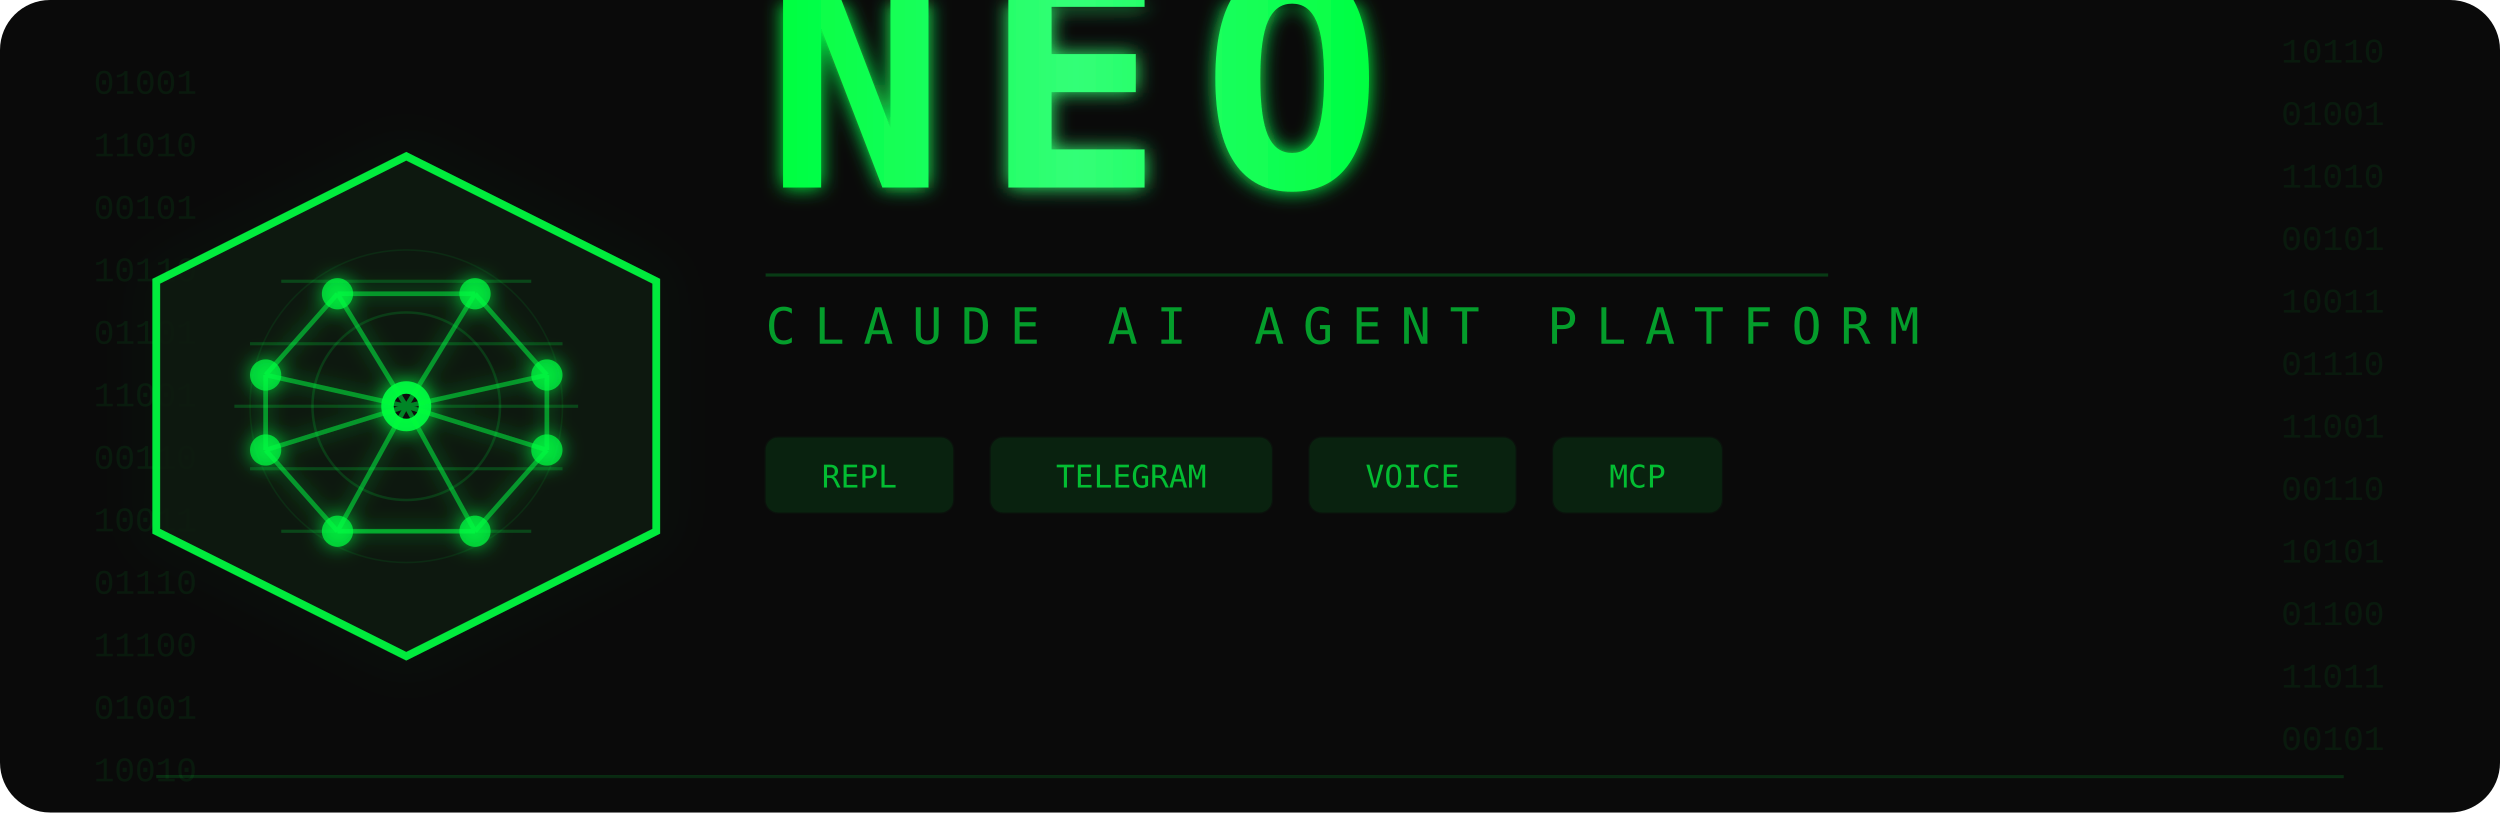
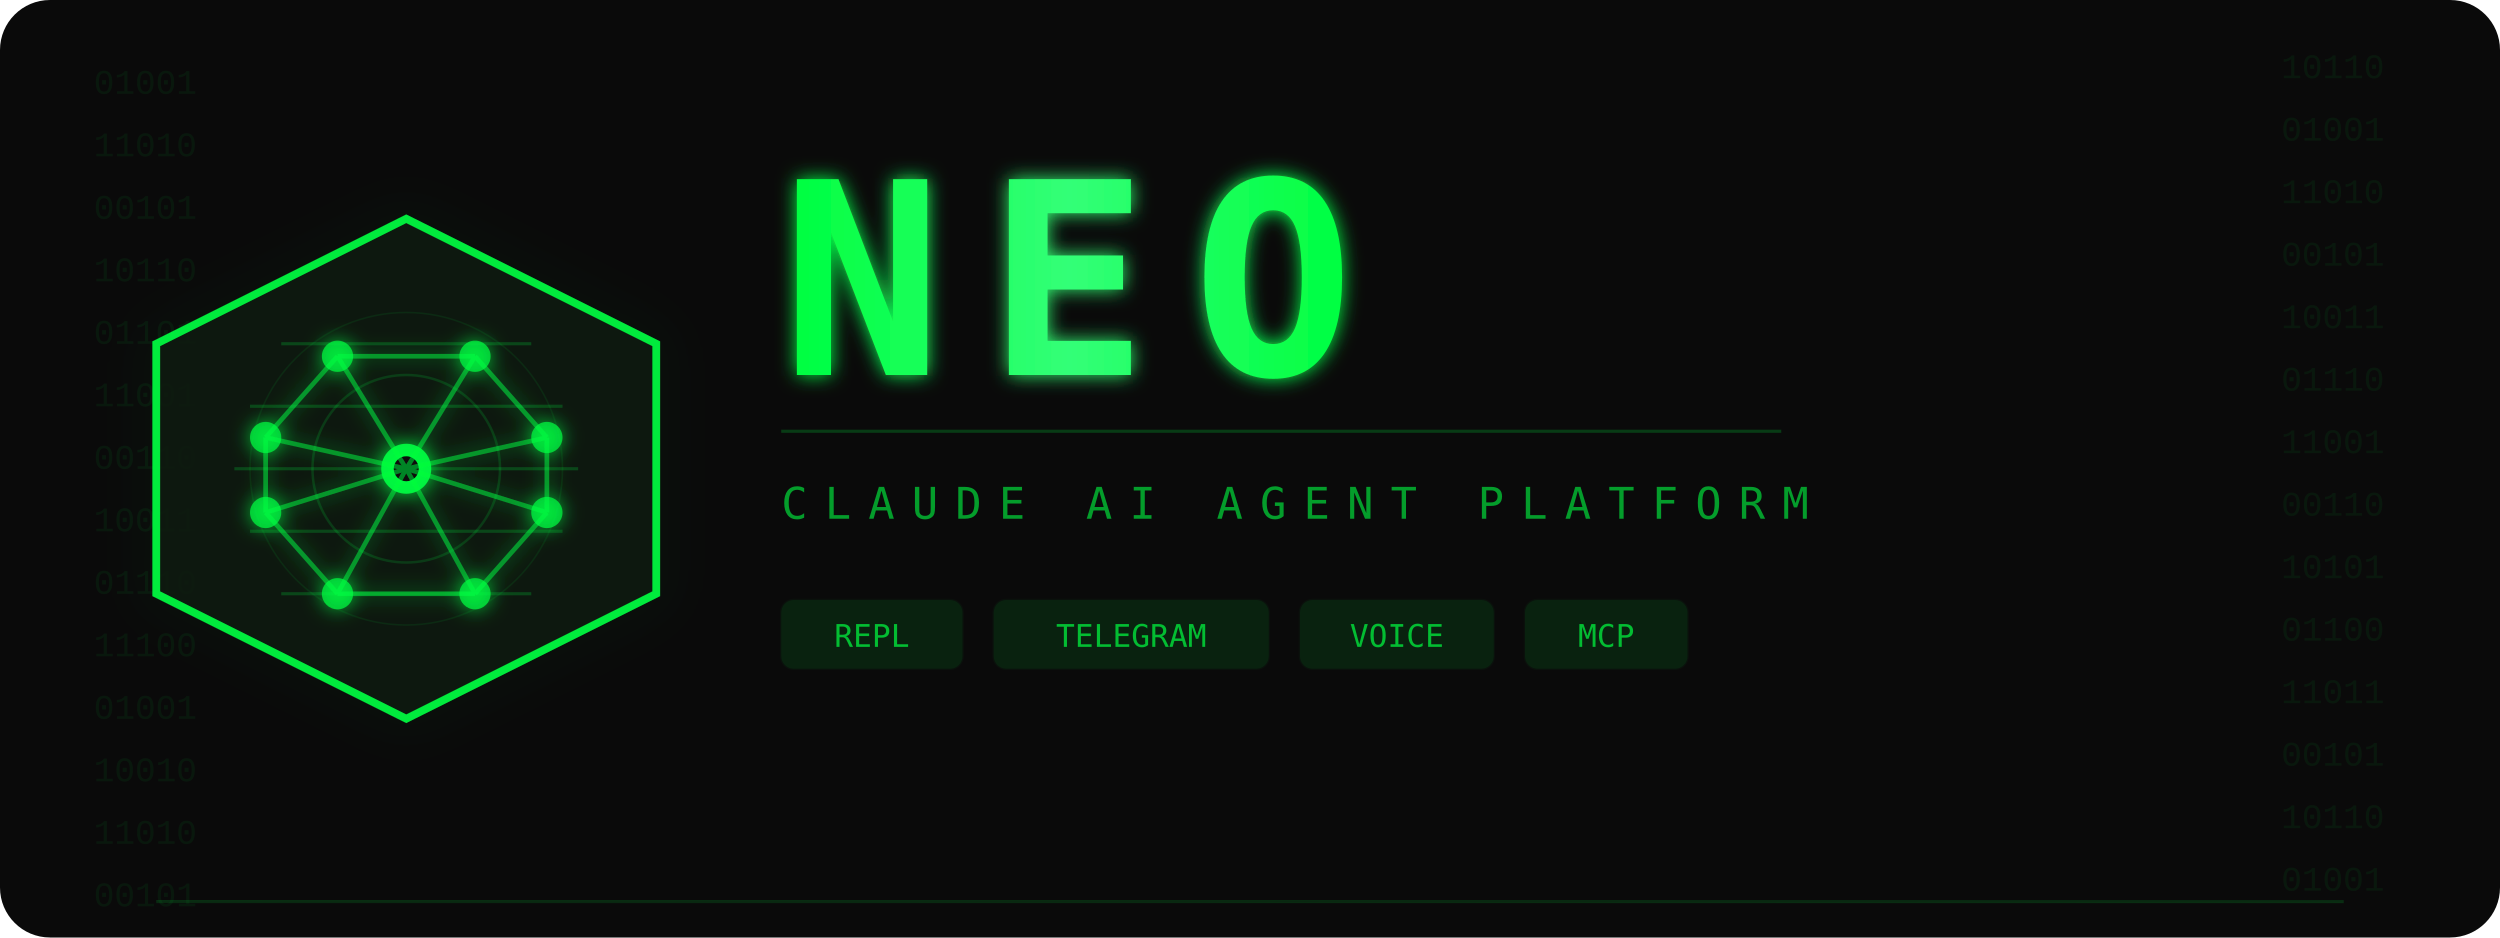
- <svg xmlns="http://www.w3.org/2000/svg" viewBox="0 0 800 260" fill="none">
+ <svg xmlns="http://www.w3.org/2000/svg" viewBox="0 0 800 300" fill="none">
  <defs>
-     <linearGradient id="matrix" x1="0%" y1="0%" x2="0%" y2="100%">
-       <stop offset="0%" stop-color="#00ff41" stop-opacity="0" />
-       <stop offset="40%" stop-color="#00ff41" stop-opacity="0.15" />
-       <stop offset="100%" stop-color="#00ff41" stop-opacity="0" />
-     </linearGradient>
    <linearGradient id="glow" x1="0%" y1="0%" x2="100%" y2="100%">
      <stop offset="0%" stop-color="#00ff41" />
      <stop offset="50%" stop-color="#00cc33" />
      <stop offset="100%" stop-color="#00ff41" />
    </linearGradient>
    <linearGradient id="textGrad" x1="0%" y1="0%" x2="100%" y2="0%">
      <stop offset="0%" stop-color="#00ff41" />
      <stop offset="50%" stop-color="#33ff77" />
      <stop offset="100%" stop-color="#00ff41" />
    </linearGradient>
    <filter id="neonGlow" x="-20%" y="-20%" width="140%" height="140%">
      <feGaussianBlur in="SourceGraphic" stdDeviation="3" result="blur" />
      <feComposite in="SourceGraphic" in2="blur" operator="over" />
    </filter>
    <filter id="softGlow" x="-30%" y="-30%" width="160%" height="160%">
      <feGaussianBlur in="SourceGraphic" stdDeviation="8" result="blur" />
      <feColorMatrix in="blur" type="matrix" values="0 0 0 0 0  0 0.8 0 0 0  0 0 0 0 0.25  0 0 0 0.4 0" />
      <feComposite in="SourceGraphic" in2="blur" operator="over" />
    </filter>
-     <clipPath id="hexClip">
-       <polygon points="130,18 210,58 210,138 130,178 50,138 50,58" />
-     </clipPath>
  </defs>
-   <rect width="800" height="260" rx="16" fill="#0a0a0a" />
-   <g opacity="0.07" font-family="'Courier New', monospace" font-size="11" fill="#00ff41">
+   <rect width="800" height="300" rx="16" fill="#0a0a0a" />
+   <g opacity="0.06" font-family="'Courier New', monospace" font-size="11" fill="#00ff41">
    <text x="30" y="30">01001</text>
    <text x="30" y="50">11010</text>
    <text x="30" y="70">00101</text>
    <text x="30" y="90">10110</text>
    <text x="30" y="110">01101</text>
    <text x="30" y="130">11001</text>
    <text x="30" y="150">00110</text>
    <text x="30" y="170">10011</text>
    <text x="30" y="190">01110</text>
    <text x="30" y="210">11100</text>
    <text x="30" y="230">01001</text>
    <text x="30" y="250">10010</text>
-     <text x="730" y="20">10110</text>
-     <text x="730" y="40">01001</text>
-     <text x="730" y="60">11010</text>
-     <text x="730" y="80">00101</text>
-     <text x="730" y="100">10011</text>
-     <text x="730" y="120">01110</text>
-     <text x="730" y="140">11001</text>
-     <text x="730" y="160">00110</text>
-     <text x="730" y="180">10101</text>
-     <text x="730" y="200">01100</text>
-     <text x="730" y="220">11011</text>
-     <text x="730" y="240">00101</text>
+     <text x="30" y="270">11010</text>
+     <text x="30" y="290">00101</text>
+     <text x="730" y="25">10110</text>
+     <text x="730" y="45">01001</text>
+     <text x="730" y="65">11010</text>
+     <text x="730" y="85">00101</text>
+     <text x="730" y="105">10011</text>
+     <text x="730" y="125">01110</text>
+     <text x="730" y="145">11001</text>
+     <text x="730" y="165">00110</text>
+     <text x="730" y="185">10101</text>
+     <text x="730" y="205">01100</text>
+     <text x="730" y="225">11011</text>
+     <text x="730" y="245">00101</text>
+     <text x="730" y="265">10110</text>
+     <text x="730" y="285">01001</text>
  </g>
-   <g transform="translate(0, 32)">
+   <g transform="translate(0, 52)">
    <polygon points="130,18 210,58 210,138 130,178 50,138 50,58" fill="none" stroke="#00ff41" stroke-width="2" opacity="0.15" filter="url(#softGlow)" />
    <polygon points="130,18 210,58 210,138 130,178 50,138 50,58" fill="#0d1a0f" stroke="#00ff41" stroke-width="2.5" opacity="0.9" />
    <g stroke="#00ff41" stroke-width="1" opacity="0.2">
      <line x1="90" y1="58" x2="170" y2="58" />
      <line x1="80" y1="78" x2="180" y2="78" />
      <line x1="75" y1="98" x2="185" y2="98" />
      <line x1="80" y1="118" x2="180" y2="118" />
      <line x1="90" y1="138" x2="170" y2="138" />
    </g>
    <g filter="url(#neonGlow)">
      <circle cx="130" cy="98" r="8" fill="#00ff41" opacity="0.9" />
      <circle cx="130" cy="98" r="4" fill="#0a0a0a" />
      <circle cx="108" cy="62" r="5" fill="#00ff41" opacity="0.7" />
      <circle cx="152" cy="62" r="5" fill="#00ff41" opacity="0.7" />
      <circle cx="85" cy="88" r="5" fill="#00ff41" opacity="0.7" />
      <circle cx="175" cy="88" r="5" fill="#00ff41" opacity="0.7" />
      <circle cx="85" cy="112" r="5" fill="#00ff41" opacity="0.7" />
      <circle cx="175" cy="112" r="5" fill="#00ff41" opacity="0.7" />
      <circle cx="108" cy="138" r="5" fill="#00ff41" opacity="0.7" />
      <circle cx="152" cy="138" r="5" fill="#00ff41" opacity="0.7" />
      <g stroke="#00ff41" stroke-width="1.5" opacity="0.5">
        <line x1="130" y1="98" x2="108" y2="62" />
        <line x1="130" y1="98" x2="152" y2="62" />
        <line x1="130" y1="98" x2="85" y2="88" />
        <line x1="130" y1="98" x2="175" y2="88" />
        <line x1="130" y1="98" x2="85" y2="112" />
        <line x1="130" y1="98" x2="175" y2="112" />
        <line x1="130" y1="98" x2="108" y2="138" />
        <line x1="130" y1="98" x2="152" y2="138" />
        <line x1="108" y1="62" x2="85" y2="88" />
        <line x1="152" y1="62" x2="175" y2="88" />
        <line x1="85" y1="112" x2="108" y2="138" />
        <line x1="175" y1="112" x2="152" y2="138" />
        <line x1="108" y1="62" x2="152" y2="62" />
        <line x1="108" y1="138" x2="152" y2="138" />
        <line x1="85" y1="88" x2="85" y2="112" />
        <line x1="175" y1="88" x2="175" y2="112" />
      </g>
    </g>
    <circle cx="130" cy="98" r="30" fill="none" stroke="#00ff41" stroke-width="0.8" opacity="0.15" />
    <circle cx="130" cy="98" r="50" fill="none" stroke="#00ff41" stroke-width="0.5" opacity="0.08" />
  </g>
-   <g transform="translate(245, 60)">
-     <text font-family="'SF Mono', 'Fira Code', 'JetBrains Mono', 'Cascadia Code', Consolas, monospace" font-size="96" font-weight="800" letter-spacing="12" fill="url(#textGrad)" filter="url(#neonGlow)">
+   <g transform="translate(250, 120)">
+     <text font-family="'SF Mono', 'Fira Code', 'JetBrains Mono', 'Cascadia Code', Consolas, monospace" font-size="86" font-weight="800" letter-spacing="14" fill="url(#textGrad)" filter="url(#neonGlow)">
      NEO
    </text>
-     <text y="50" font-family="'SF Mono', 'Fira Code', 'JetBrains Mono', Consolas, monospace" font-size="16" letter-spacing="6" fill="#00ff41" opacity="0.6">
+     <line x1="0" y1="18" x2="320" y2="18" stroke="#00ff41" stroke-width="1" opacity="0.2" />
+     <text y="46" font-family="'SF Mono', 'Fira Code', 'JetBrains Mono', Consolas, monospace" font-size="14" letter-spacing="5.5" fill="#00ff41" opacity="0.6">
      CLAUDE AI AGENT PLATFORM
    </text>
-     <line x1="0" y1="28" x2="340" y2="28" stroke="#00ff41" stroke-width="1" opacity="0.2" />
-     <g transform="translate(0, 80)">
-       <rect x="0" y="0" width="60" height="24" rx="4" fill="#00ff41" opacity="0.1" stroke="#00ff41" stroke-width="0.8" stroke-opacity="0.3" />
-       <text x="30" y="16" text-anchor="middle" font-family="'SF Mono', Consolas, monospace" font-size="10" fill="#00ff41" opacity="0.7">REPL</text>
-       <rect x="72" y="0" width="90" height="24" rx="4" fill="#00ff41" opacity="0.1" stroke="#00ff41" stroke-width="0.8" stroke-opacity="0.3" />
-       <text x="117" y="16" text-anchor="middle" font-family="'SF Mono', Consolas, monospace" font-size="10" fill="#00ff41" opacity="0.7">TELEGRAM</text>
-       <rect x="174" y="0" width="66" height="24" rx="4" fill="#00ff41" opacity="0.1" stroke="#00ff41" stroke-width="0.8" stroke-opacity="0.3" />
-       <text x="207" y="16" text-anchor="middle" font-family="'SF Mono', Consolas, monospace" font-size="10" fill="#00ff41" opacity="0.7">VOICE</text>
-       <rect x="252" y="0" width="54" height="24" rx="4" fill="#00ff41" opacity="0.1" stroke="#00ff41" stroke-width="0.8" stroke-opacity="0.3" />
-       <text x="279" y="16" text-anchor="middle" font-family="'SF Mono', Consolas, monospace" font-size="10" fill="#00ff41" opacity="0.7">MCP</text>
+     <g transform="translate(0, 72)">
+       <rect x="0" y="0" width="58" height="22" rx="4" fill="#00ff41" opacity="0.1" stroke="#00ff41" stroke-width="0.8" stroke-opacity="0.3" />
+       <text x="29" y="15" text-anchor="middle" font-family="'SF Mono', Consolas, monospace" font-size="10" fill="#00ff41" opacity="0.7">REPL</text>
+       <rect x="68" y="0" width="88" height="22" rx="4" fill="#00ff41" opacity="0.1" stroke="#00ff41" stroke-width="0.8" stroke-opacity="0.3" />
+       <text x="112" y="15" text-anchor="middle" font-family="'SF Mono', Consolas, monospace" font-size="10" fill="#00ff41" opacity="0.7">TELEGRAM</text>
+       <rect x="166" y="0" width="62" height="22" rx="4" fill="#00ff41" opacity="0.1" stroke="#00ff41" stroke-width="0.8" stroke-opacity="0.3" />
+       <text x="197" y="15" text-anchor="middle" font-family="'SF Mono', Consolas, monospace" font-size="10" fill="#00ff41" opacity="0.7">VOICE</text>
+       <rect x="238" y="0" width="52" height="22" rx="4" fill="#00ff41" opacity="0.1" stroke="#00ff41" stroke-width="0.8" stroke-opacity="0.3" />
+       <text x="264" y="15" text-anchor="middle" font-family="'SF Mono', Consolas, monospace" font-size="10" fill="#00ff41" opacity="0.7">MCP</text>
    </g>
  </g>
-   <rect x="50" y="248" width="700" height="1" fill="url(#glow)" opacity="0.15" />
+   <rect x="50" y="288" width="700" height="1" fill="url(#glow)" opacity="0.15" />
</svg>
